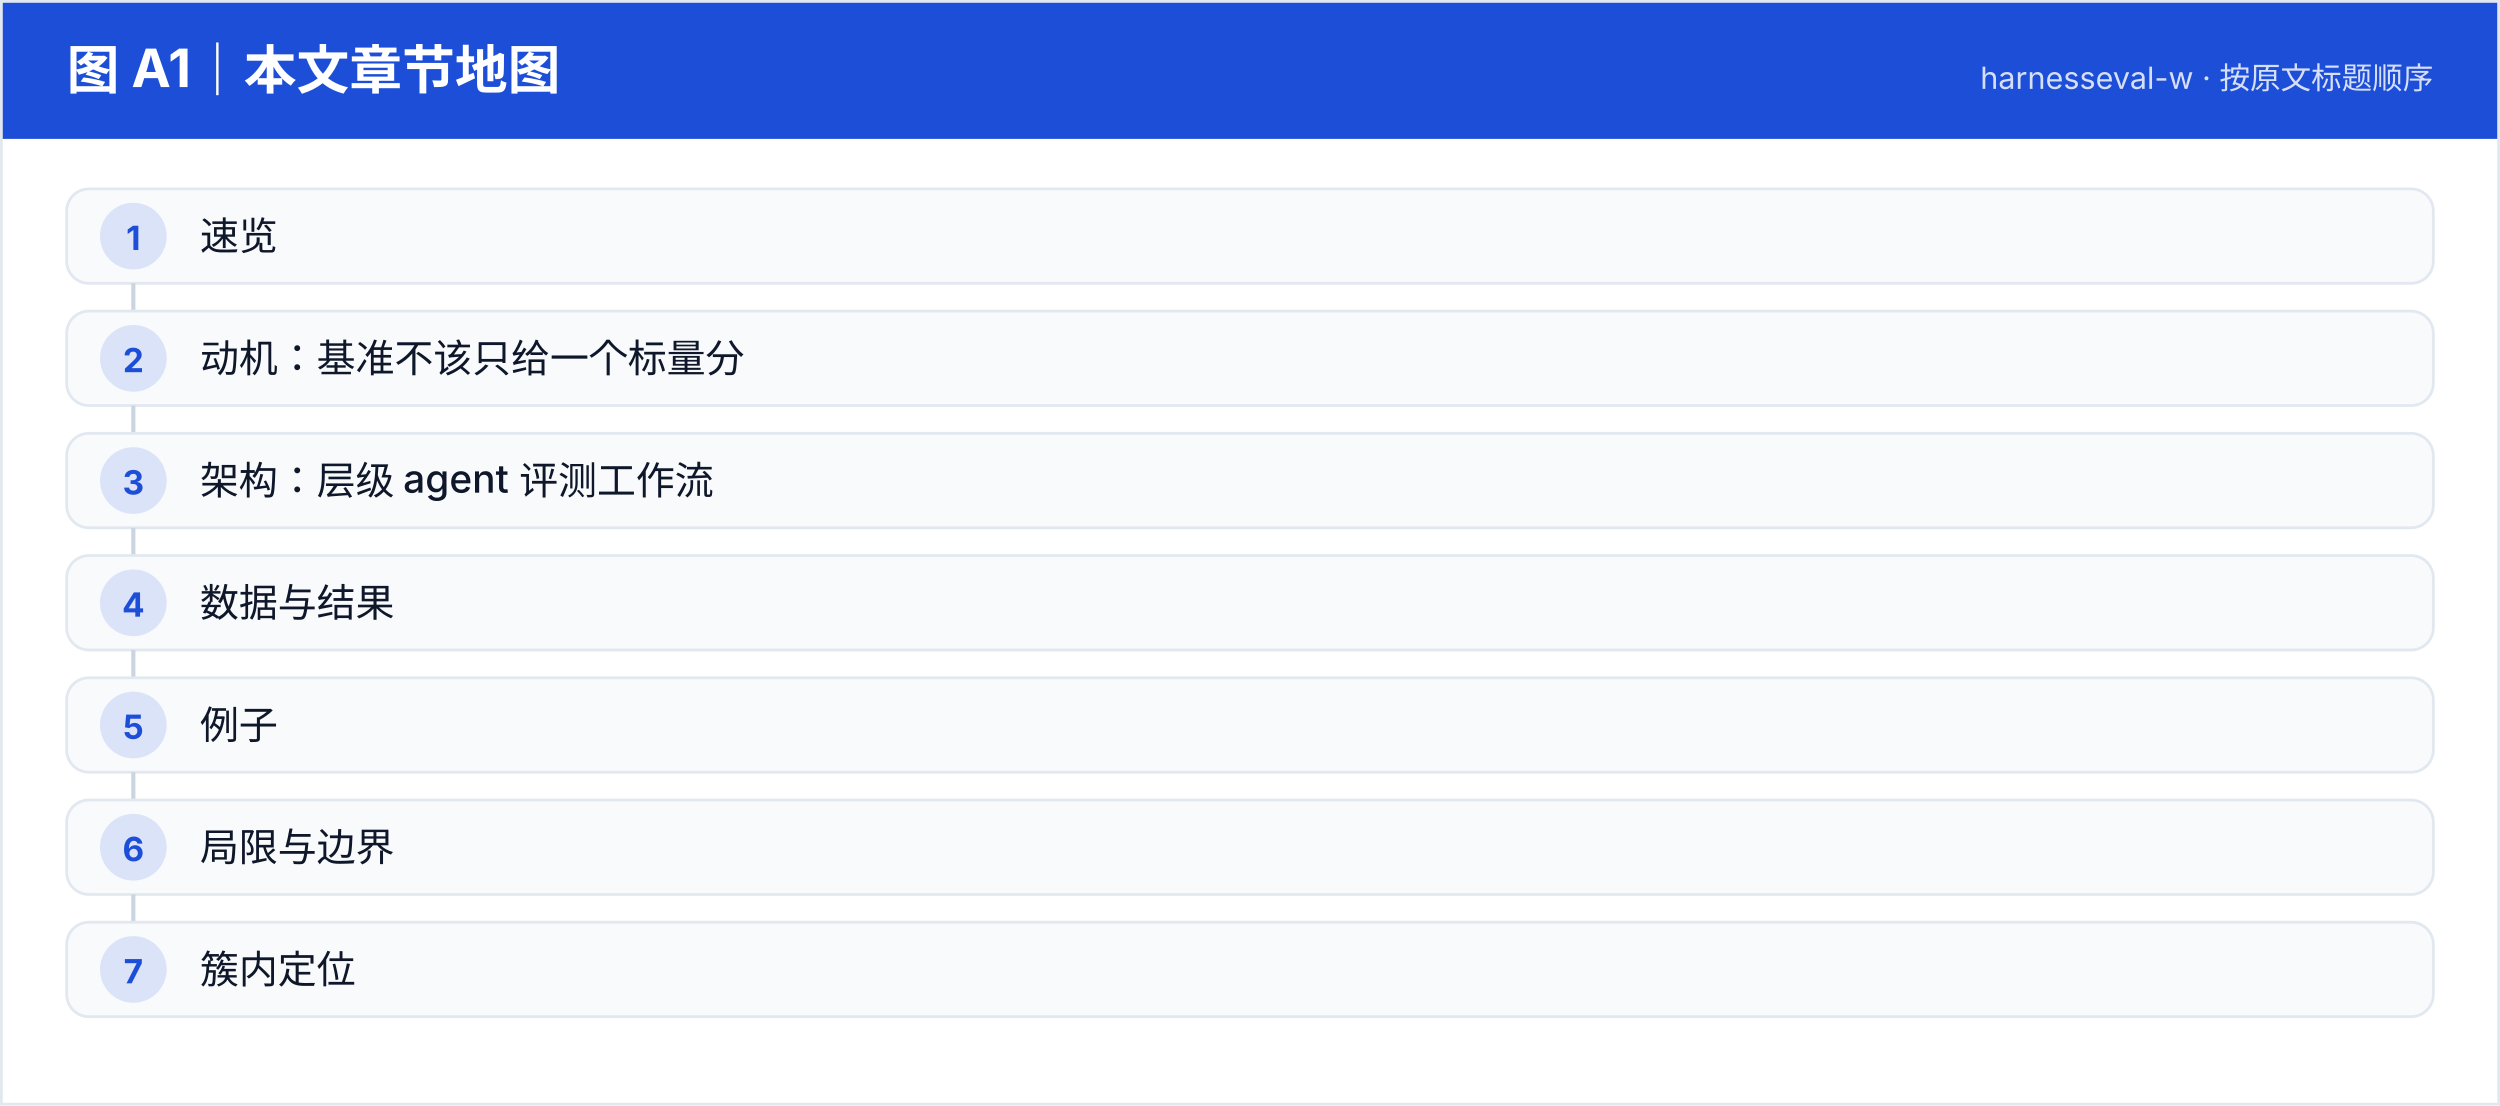
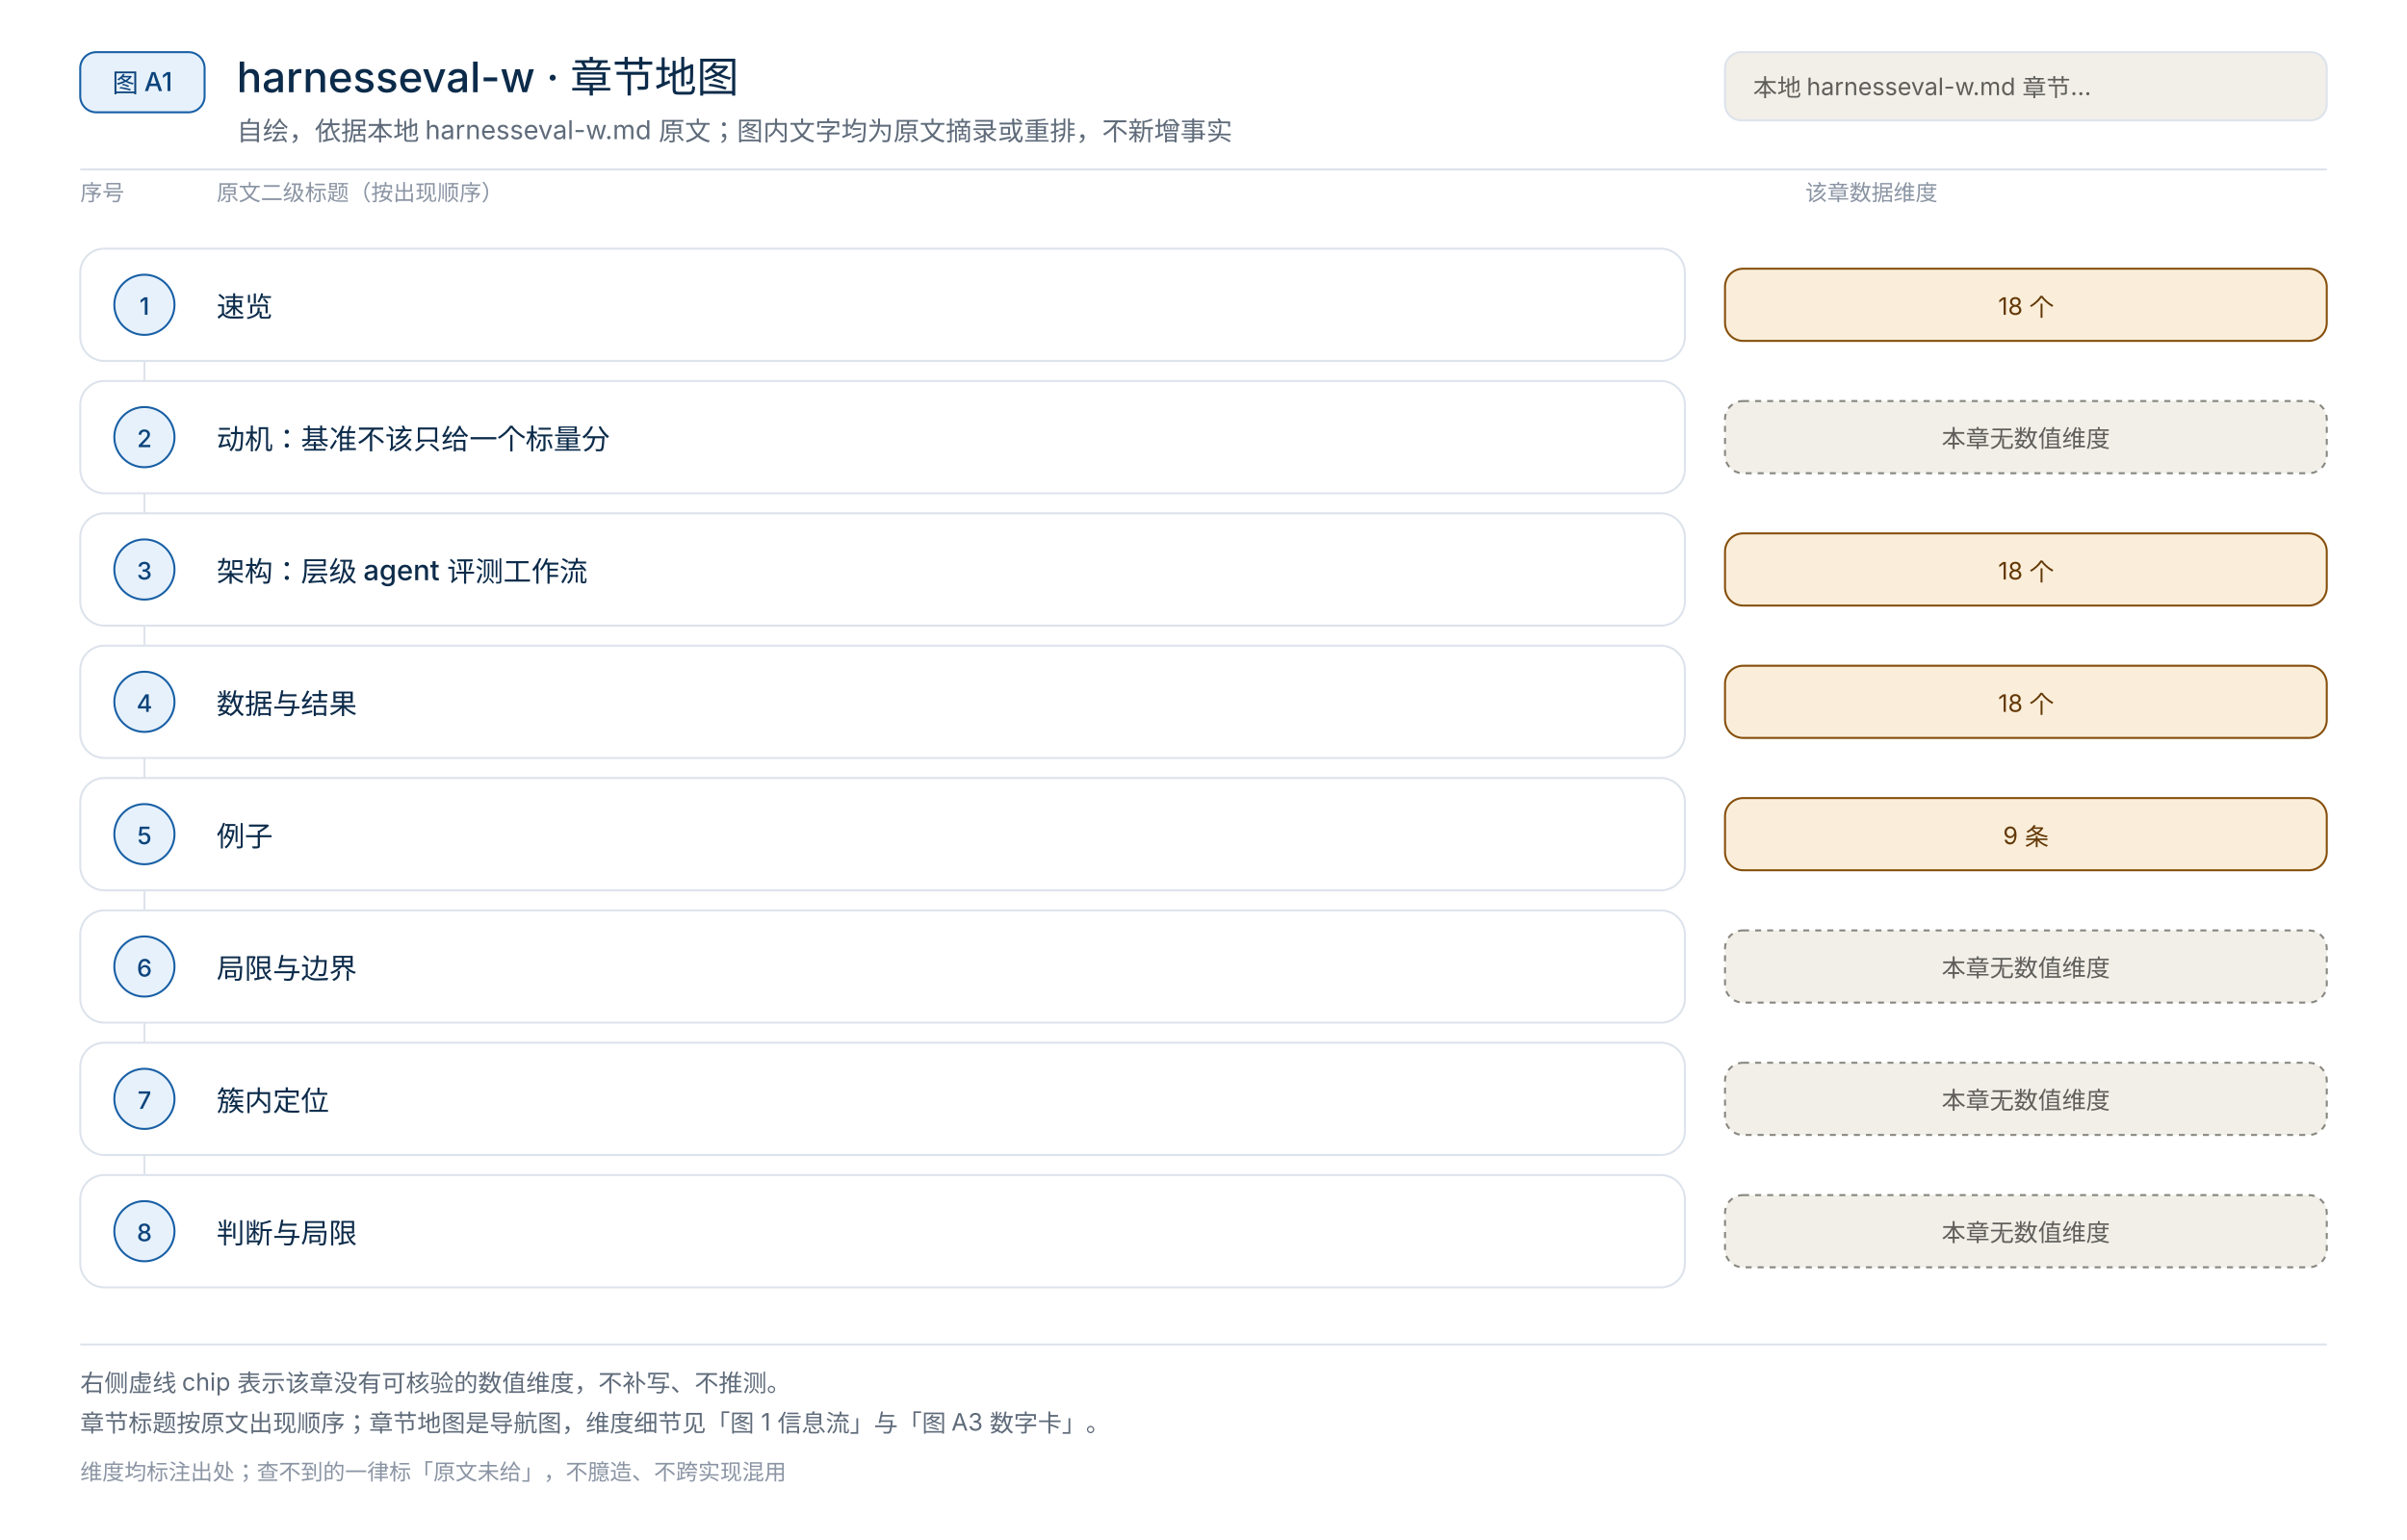
- <svg xmlns="http://www.w3.org/2000/svg" viewBox="0 0 900 398" width="900" height="398" font-family="PingFang SC, -apple-system, BlinkMacSystemFont, Microsoft YaHei, sans-serif">
-   <rect width="900" height="398" fill="#ffffff" />
-   <rect x="0" y="0" width="900" height="50" fill="#1d4ed8" />
-   <text x="24" y="32" font-size="19" fill="#ffffff" font-weight="700" text-anchor="start">图 A1｜本文章节地图</text>
-   <text x="876" y="32" font-size="11" fill="#ffffff" font-weight="400" text-anchor="end" opacity="0.82">harnesseval-w · 按原文标题顺序</text>
-   <rect x="24" y="68" width="852" height="34" rx="8" fill="#f8fafc" stroke="#e2e8f0" />
-   <circle cx="48" cy="85" r="12" fill="#1d4ed8" opacity="0.14" />
-   <text x="48" y="90" font-size="12" fill="#1d4ed8" font-weight="700" text-anchor="middle">1</text>
-   <text x="72" y="90" font-size="14" fill="#0f172a" font-weight="500" text-anchor="start">速览</text>
-   <path d="M48 102 L48 112" stroke="#cbd5e1" stroke-width="1.5" />
-   <rect x="24" y="112" width="852" height="34" rx="8" fill="#f8fafc" stroke="#e2e8f0" />
-   <circle cx="48" cy="129" r="12" fill="#1d4ed8" opacity="0.14" />
-   <text x="48" y="134" font-size="12" fill="#1d4ed8" font-weight="700" text-anchor="middle">2</text>
-   <text x="72" y="134" font-size="14" fill="#0f172a" font-weight="500" text-anchor="start">动机：基准不该只给一个标量分</text>
-   <path d="M48 146 L48 156" stroke="#cbd5e1" stroke-width="1.5" />
-   <rect x="24" y="156" width="852" height="34" rx="8" fill="#f8fafc" stroke="#e2e8f0" />
-   <circle cx="48" cy="173" r="12" fill="#1d4ed8" opacity="0.14" />
-   <text x="48" y="178" font-size="12" fill="#1d4ed8" font-weight="700" text-anchor="middle">3</text>
-   <text x="72" y="178" font-size="14" fill="#0f172a" font-weight="500" text-anchor="start">架构：层级 agent 评测工作流</text>
-   <path d="M48 190 L48 200" stroke="#cbd5e1" stroke-width="1.5" />
-   <rect x="24" y="200" width="852" height="34" rx="8" fill="#f8fafc" stroke="#e2e8f0" />
-   <circle cx="48" cy="217" r="12" fill="#1d4ed8" opacity="0.14" />
-   <text x="48" y="222" font-size="12" fill="#1d4ed8" font-weight="700" text-anchor="middle">4</text>
-   <text x="72" y="222" font-size="14" fill="#0f172a" font-weight="500" text-anchor="start">数据与结果</text>
-   <path d="M48 234 L48 244" stroke="#cbd5e1" stroke-width="1.5" />
-   <rect x="24" y="244" width="852" height="34" rx="8" fill="#f8fafc" stroke="#e2e8f0" />
-   <circle cx="48" cy="261" r="12" fill="#1d4ed8" opacity="0.14" />
-   <text x="48" y="266" font-size="12" fill="#1d4ed8" font-weight="700" text-anchor="middle">5</text>
-   <text x="72" y="266" font-size="14" fill="#0f172a" font-weight="500" text-anchor="start">例子</text>
-   <path d="M48 278 L48 288" stroke="#cbd5e1" stroke-width="1.5" />
-   <rect x="24" y="288" width="852" height="34" rx="8" fill="#f8fafc" stroke="#e2e8f0" />
-   <circle cx="48" cy="305" r="12" fill="#1d4ed8" opacity="0.14" />
-   <text x="48" y="310" font-size="12" fill="#1d4ed8" font-weight="700" text-anchor="middle">6</text>
-   <text x="72" y="310" font-size="14" fill="#0f172a" font-weight="500" text-anchor="start">局限与边界</text>
-   <path d="M48 322 L48 332" stroke="#cbd5e1" stroke-width="1.5" />
-   <rect x="24" y="332" width="852" height="34" rx="8" fill="#f8fafc" stroke="#e2e8f0" />
-   <circle cx="48" cy="349" r="12" fill="#1d4ed8" opacity="0.14" />
-   <text x="48" y="354" font-size="12" fill="#1d4ed8" font-weight="700" text-anchor="middle">7</text>
-   <text x="72" y="354" font-size="14" fill="#0f172a" font-weight="500" text-anchor="start">簇内定位</text>
-   <rect x="0.5" y="0.5" width="899" height="397" fill="none" stroke="#e2e8f0" />
+ <svg xmlns="http://www.w3.org/2000/svg" width="1200" height="768" viewBox="0 0 1200 768" role="img">
+   <defs>
+     <marker id="arrow" viewBox="0 0 10 10" refX="8" refY="5" markerWidth="6" markerHeight="6" orient="auto-start-reverse">
+       <path d="M2 1L8 5L2 9" fill="none" stroke="#185FA5" stroke-width="1.6" stroke-linecap="round" stroke-linejoin="round" />
+     </marker>
+   </defs>
+   <rect x="0" y="0" width="1200" height="768" rx="0" fill="#FFFFFF" stroke="#FFFFFF" stroke-width="1" />
+   <text x="118" y="46" font-family="-apple-system,BlinkMacSystemFont,'PingFang SC','Microsoft YaHei',sans-serif" font-size="21" font-weight="500" fill="#0C2B4A" text-anchor="start">harnesseval-w · 章节地图</text>
+   <text x="118" y="70" font-family="-apple-system,BlinkMacSystemFont,'PingFang SC','Microsoft YaHei',sans-serif" font-size="13" font-weight="400" fill="#5F6B7A" text-anchor="start">自绘，依据本地 harnesseval-w.md 原文；图内文字均为原文摘录或重排，不新增事实</text>
+   <rect x="40" y="84" width="1120" height="1" rx="0" fill="#DDE3EC" stroke="#DDE3EC" stroke-width="0" />
+   <rect x="860" y="26" width="300" height="34" rx="8" fill="#F1EFE8" stroke="#DDE3EC" stroke-width="1" />
+   <text x="874" y="48" font-family="-apple-system,BlinkMacSystemFont,'PingFang SC','Microsoft YaHei',sans-serif" font-size="12" font-weight="400" fill="#5F5E5A" text-anchor="start">本地 harnesseval-w.md 章节…</text>
+   <rect x="40" y="26" width="62" height="30" rx="8" fill="#E6F1FB" stroke="#185FA5" stroke-width="1" />
+   <text x="71" y="46" font-family="-apple-system,BlinkMacSystemFont,'PingFang SC','Microsoft YaHei',sans-serif" font-size="13" font-weight="500" fill="#0C447C" text-anchor="middle">图 A1</text>
+   <text x="40" y="100" font-family="-apple-system,BlinkMacSystemFont,'PingFang SC','Microsoft YaHei',sans-serif" font-size="11" font-weight="400" fill="#8A94A3" text-anchor="start">序号</text>
+   <text x="108" y="100" font-family="-apple-system,BlinkMacSystemFont,'PingFang SC','Microsoft YaHei',sans-serif" font-size="11" font-weight="400" fill="#8A94A3" text-anchor="start">原文二级标题（按出现顺序）</text>
+   <text x="900" y="100" font-family="-apple-system,BlinkMacSystemFont,'PingFang SC','Microsoft YaHei',sans-serif" font-size="11" font-weight="400" fill="#8A94A3" text-anchor="start">该章数据维度</text>
+   <rect x="40" y="124" width="800" height="56" rx="12" fill="#FFFFFF" stroke="#DDE3EC" stroke-width="1" />
+   <circle cx="72" cy="152" r="15" fill="#E6F1FB" stroke="#185FA5" stroke-width="1" />
+   <text x="72" y="157" font-family="-apple-system,BlinkMacSystemFont,'PingFang SC','Microsoft YaHei',sans-serif" font-size="12" font-weight="500" fill="#0C447C" text-anchor="middle">1</text>
+   <text x="108" y="158" font-family="-apple-system,BlinkMacSystemFont,'PingFang SC','Microsoft YaHei',sans-serif" font-size="14" font-weight="500" fill="#0C2B4A" text-anchor="start">速览</text>
+   <rect x="860" y="134" width="300" height="36" rx="9" fill="#FAEEDA" stroke="#854F0B" stroke-width="1" />
+   <text x="1010" y="157" font-family="-apple-system,BlinkMacSystemFont,'PingFang SC','Microsoft YaHei',sans-serif" font-size="12" font-weight="400" fill="#633806" text-anchor="middle">18 个</text>
+   <path d="M72 180 L72 190" fill="none" stroke="#DDE3EC" stroke-width="1" />
+   <rect x="40" y="190" width="800" height="56" rx="12" fill="#FFFFFF" stroke="#DDE3EC" stroke-width="1" />
+   <circle cx="72" cy="218" r="15" fill="#E6F1FB" stroke="#185FA5" stroke-width="1" />
+   <text x="72" y="223" font-family="-apple-system,BlinkMacSystemFont,'PingFang SC','Microsoft YaHei',sans-serif" font-size="12" font-weight="500" fill="#0C447C" text-anchor="middle">2</text>
+   <text x="108" y="224" font-family="-apple-system,BlinkMacSystemFont,'PingFang SC','Microsoft YaHei',sans-serif" font-size="14" font-weight="500" fill="#0C2B4A" text-anchor="start">动机：基准不该只给一个标量分</text>
+   <rect x="860" y="200" width="300" height="36" rx="9" fill="#F1EFE8" stroke="#888780" stroke-width="1" stroke-dasharray="3 3" />
+   <text x="1010" y="223" font-family="-apple-system,BlinkMacSystemFont,'PingFang SC','Microsoft YaHei',sans-serif" font-size="12" font-weight="400" fill="#5F5E5A" text-anchor="middle">本章无数值维度</text>
+   <path d="M72 246 L72 256" fill="none" stroke="#DDE3EC" stroke-width="1" />
+   <rect x="40" y="256" width="800" height="56" rx="12" fill="#FFFFFF" stroke="#DDE3EC" stroke-width="1" />
+   <circle cx="72" cy="284" r="15" fill="#E6F1FB" stroke="#185FA5" stroke-width="1" />
+   <text x="72" y="289" font-family="-apple-system,BlinkMacSystemFont,'PingFang SC','Microsoft YaHei',sans-serif" font-size="12" font-weight="500" fill="#0C447C" text-anchor="middle">3</text>
+   <text x="108" y="290" font-family="-apple-system,BlinkMacSystemFont,'PingFang SC','Microsoft YaHei',sans-serif" font-size="14" font-weight="500" fill="#0C2B4A" text-anchor="start">架构：层级 agent 评测工作流</text>
+   <rect x="860" y="266" width="300" height="36" rx="9" fill="#FAEEDA" stroke="#854F0B" stroke-width="1" />
+   <text x="1010" y="289" font-family="-apple-system,BlinkMacSystemFont,'PingFang SC','Microsoft YaHei',sans-serif" font-size="12" font-weight="400" fill="#633806" text-anchor="middle">18 个</text>
+   <path d="M72 312 L72 322" fill="none" stroke="#DDE3EC" stroke-width="1" />
+   <rect x="40" y="322" width="800" height="56" rx="12" fill="#FFFFFF" stroke="#DDE3EC" stroke-width="1" />
+   <circle cx="72" cy="350" r="15" fill="#E6F1FB" stroke="#185FA5" stroke-width="1" />
+   <text x="72" y="355" font-family="-apple-system,BlinkMacSystemFont,'PingFang SC','Microsoft YaHei',sans-serif" font-size="12" font-weight="500" fill="#0C447C" text-anchor="middle">4</text>
+   <text x="108" y="356" font-family="-apple-system,BlinkMacSystemFont,'PingFang SC','Microsoft YaHei',sans-serif" font-size="14" font-weight="500" fill="#0C2B4A" text-anchor="start">数据与结果</text>
+   <rect x="860" y="332" width="300" height="36" rx="9" fill="#FAEEDA" stroke="#854F0B" stroke-width="1" />
+   <text x="1010" y="355" font-family="-apple-system,BlinkMacSystemFont,'PingFang SC','Microsoft YaHei',sans-serif" font-size="12" font-weight="400" fill="#633806" text-anchor="middle">18 个</text>
+   <path d="M72 378 L72 388" fill="none" stroke="#DDE3EC" stroke-width="1" />
+   <rect x="40" y="388" width="800" height="56" rx="12" fill="#FFFFFF" stroke="#DDE3EC" stroke-width="1" />
+   <circle cx="72" cy="416" r="15" fill="#E6F1FB" stroke="#185FA5" stroke-width="1" />
+   <text x="72" y="421" font-family="-apple-system,BlinkMacSystemFont,'PingFang SC','Microsoft YaHei',sans-serif" font-size="12" font-weight="500" fill="#0C447C" text-anchor="middle">5</text>
+   <text x="108" y="422" font-family="-apple-system,BlinkMacSystemFont,'PingFang SC','Microsoft YaHei',sans-serif" font-size="14" font-weight="500" fill="#0C2B4A" text-anchor="start">例子</text>
+   <rect x="860" y="398" width="300" height="36" rx="9" fill="#FAEEDA" stroke="#854F0B" stroke-width="1" />
+   <text x="1010" y="421" font-family="-apple-system,BlinkMacSystemFont,'PingFang SC','Microsoft YaHei',sans-serif" font-size="12" font-weight="400" fill="#633806" text-anchor="middle">9 条</text>
+   <path d="M72 444 L72 454" fill="none" stroke="#DDE3EC" stroke-width="1" />
+   <rect x="40" y="454" width="800" height="56" rx="12" fill="#FFFFFF" stroke="#DDE3EC" stroke-width="1" />
+   <circle cx="72" cy="482" r="15" fill="#E6F1FB" stroke="#185FA5" stroke-width="1" />
+   <text x="72" y="487" font-family="-apple-system,BlinkMacSystemFont,'PingFang SC','Microsoft YaHei',sans-serif" font-size="12" font-weight="500" fill="#0C447C" text-anchor="middle">6</text>
+   <text x="108" y="488" font-family="-apple-system,BlinkMacSystemFont,'PingFang SC','Microsoft YaHei',sans-serif" font-size="14" font-weight="500" fill="#0C2B4A" text-anchor="start">局限与边界</text>
+   <rect x="860" y="464" width="300" height="36" rx="9" fill="#F1EFE8" stroke="#888780" stroke-width="1" stroke-dasharray="3 3" />
+   <text x="1010" y="487" font-family="-apple-system,BlinkMacSystemFont,'PingFang SC','Microsoft YaHei',sans-serif" font-size="12" font-weight="400" fill="#5F5E5A" text-anchor="middle">本章无数值维度</text>
+   <path d="M72 510 L72 520" fill="none" stroke="#DDE3EC" stroke-width="1" />
+   <rect x="40" y="520" width="800" height="56" rx="12" fill="#FFFFFF" stroke="#DDE3EC" stroke-width="1" />
+   <circle cx="72" cy="548" r="15" fill="#E6F1FB" stroke="#185FA5" stroke-width="1" />
+   <text x="72" y="553" font-family="-apple-system,BlinkMacSystemFont,'PingFang SC','Microsoft YaHei',sans-serif" font-size="12" font-weight="500" fill="#0C447C" text-anchor="middle">7</text>
+   <text x="108" y="554" font-family="-apple-system,BlinkMacSystemFont,'PingFang SC','Microsoft YaHei',sans-serif" font-size="14" font-weight="500" fill="#0C2B4A" text-anchor="start">簇内定位</text>
+   <rect x="860" y="530" width="300" height="36" rx="9" fill="#F1EFE8" stroke="#888780" stroke-width="1" stroke-dasharray="3 3" />
+   <text x="1010" y="553" font-family="-apple-system,BlinkMacSystemFont,'PingFang SC','Microsoft YaHei',sans-serif" font-size="12" font-weight="400" fill="#5F5E5A" text-anchor="middle">本章无数值维度</text>
+   <path d="M72 576 L72 586" fill="none" stroke="#DDE3EC" stroke-width="1" />
+   <rect x="40" y="586" width="800" height="56" rx="12" fill="#FFFFFF" stroke="#DDE3EC" stroke-width="1" />
+   <circle cx="72" cy="614" r="15" fill="#E6F1FB" stroke="#185FA5" stroke-width="1" />
+   <text x="72" y="619" font-family="-apple-system,BlinkMacSystemFont,'PingFang SC','Microsoft YaHei',sans-serif" font-size="12" font-weight="500" fill="#0C447C" text-anchor="middle">8</text>
+   <text x="108" y="620" font-family="-apple-system,BlinkMacSystemFont,'PingFang SC','Microsoft YaHei',sans-serif" font-size="14" font-weight="500" fill="#0C2B4A" text-anchor="start">判断与局限</text>
+   <rect x="860" y="596" width="300" height="36" rx="9" fill="#F1EFE8" stroke="#888780" stroke-width="1" stroke-dasharray="3 3" />
+   <text x="1010" y="619" font-family="-apple-system,BlinkMacSystemFont,'PingFang SC','Microsoft YaHei',sans-serif" font-size="12" font-weight="400" fill="#5F5E5A" text-anchor="middle">本章无数值维度</text>
+   <rect x="40" y="670" width="1120" height="1" rx="0" fill="#DDE3EC" stroke="#DDE3EC" stroke-width="0" />
+   <text x="40" y="694" font-family="-apple-system,BlinkMacSystemFont,'PingFang SC','Microsoft YaHei',sans-serif" font-size="12" font-weight="400" fill="#5F6B7A" text-anchor="start">右侧虚线 chip 表示该章没有可核验的数值维度，不补写、不推测。</text>
+   <text x="40" y="714" font-family="-apple-system,BlinkMacSystemFont,'PingFang SC','Microsoft YaHei',sans-serif" font-size="12" font-weight="400" fill="#5F6B7A" text-anchor="start">章节标题按原文出现顺序；章节地图是导航图，维度细节见「图 1 信息流」与「图 A3 数字卡」。</text>
+   <text x="40" y="738" font-family="-apple-system,BlinkMacSystemFont,'PingFang SC','Microsoft YaHei',sans-serif" font-size="11" font-weight="400" fill="#8A94A3" text-anchor="start">维度均标注出处；查不到的一律标「原文未给」，不臆造、不跨实现混用</text>
</svg>
